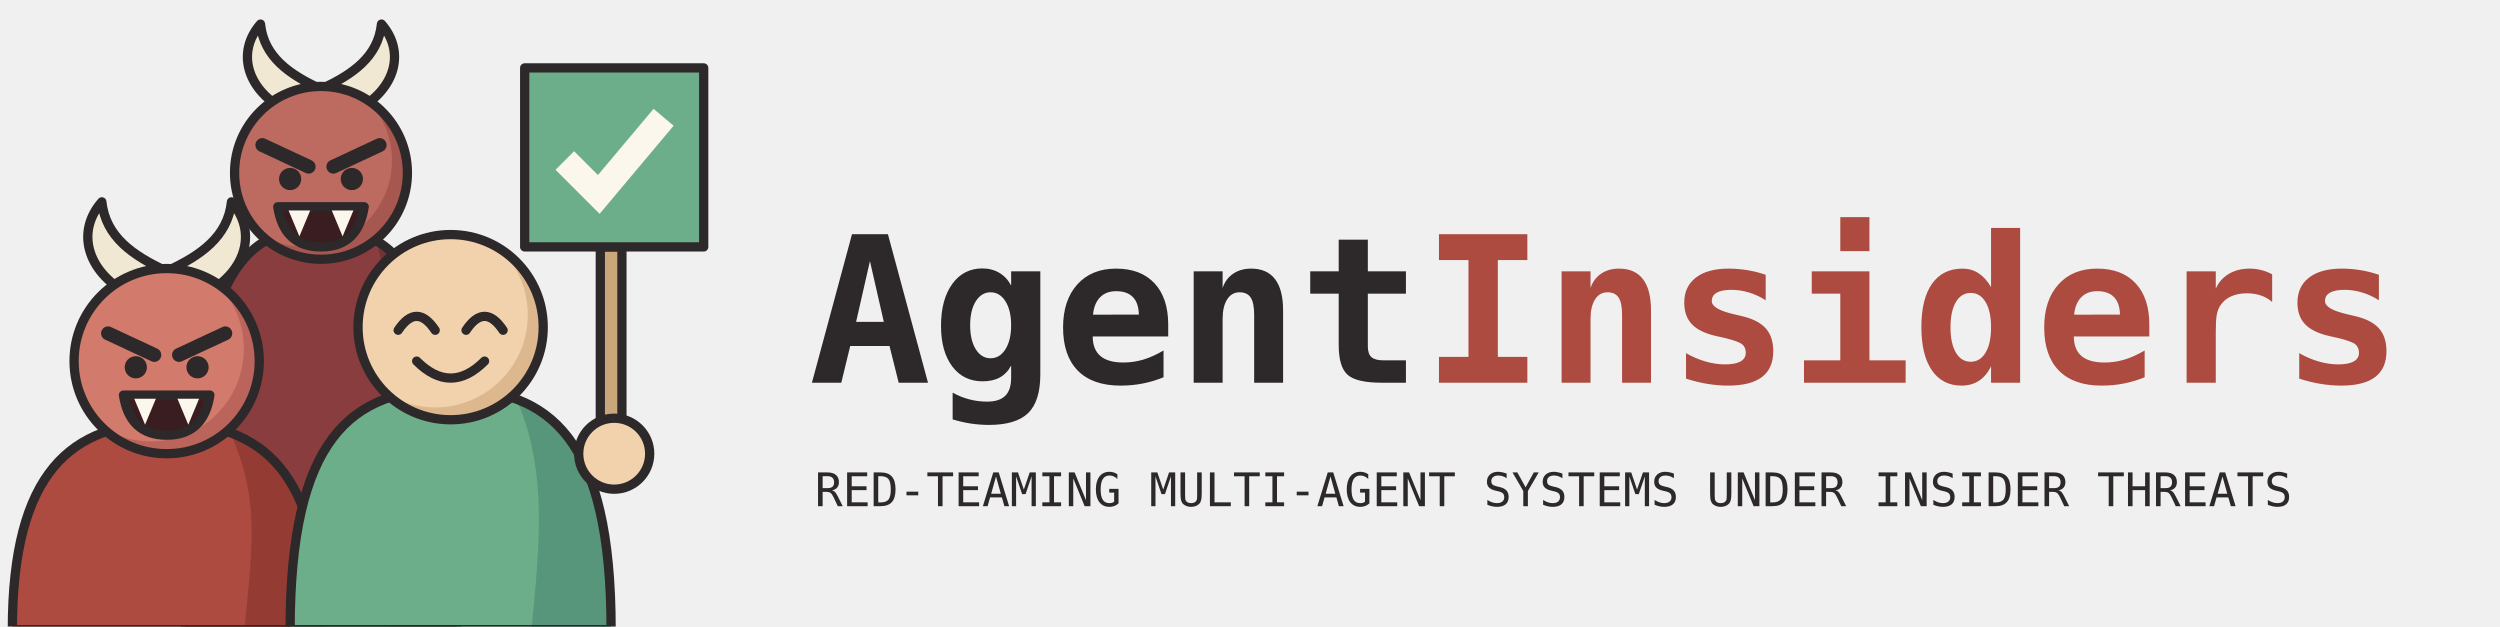
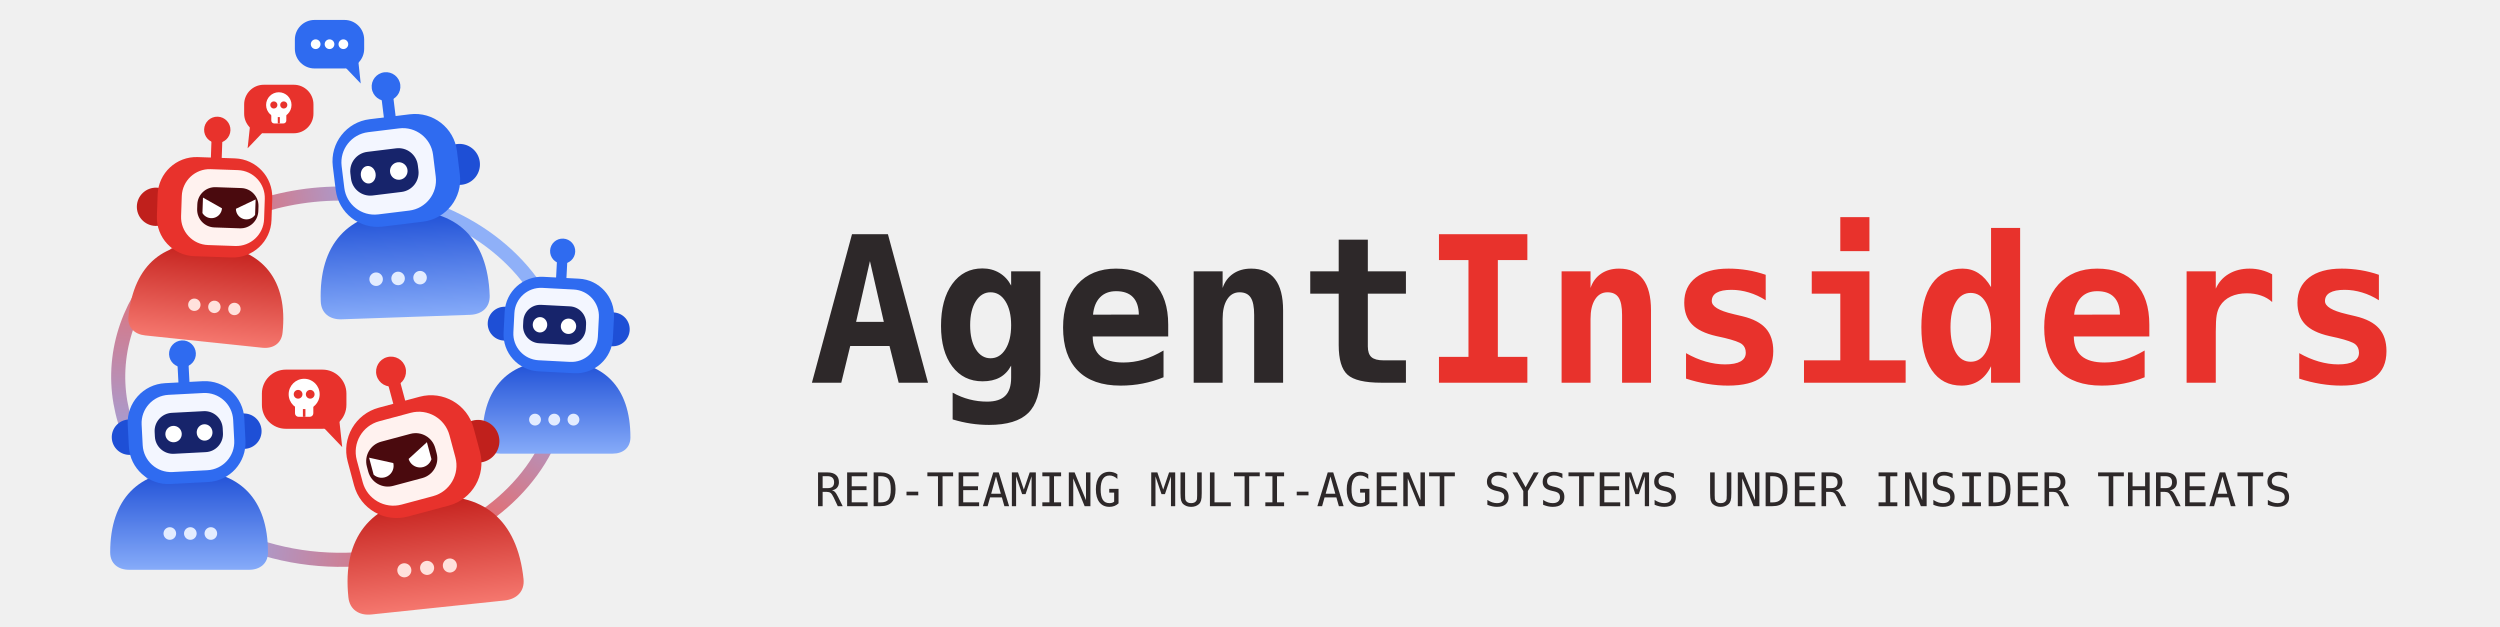
<svg xmlns="http://www.w3.org/2000/svg" viewBox="0 0 810 203" role="img" aria-label="AgentInsiders">
-   <svg x="0" y="0" width="232" height="203" viewBox="44 10 232 203">
-     <g stroke="#2D2829" stroke-width="3" stroke-linejoin="round" stroke-linecap="round">
-       <g id="layer-3-insider">
-         <path d="M135.7,45.3 C123.9,38.6 120.6,26.8 128.4,17.8 C129.5,28.5 137.9,34.1 147.4,38.6 Z" fill="#F1E8D4" />
-         <path d="M160.3,45.3 C172.1,38.6 175.4,26.8 167.6,17.8 C166.5,28.5 158.1,34.1 148.6,38.6 Z" fill="#F1E8D4" />
-         <clipPath id="b3w">
-           <path d="M104,214 C104,100 120.7,84 148,84 C175.3,84 192,100 192,214 Z" />
-         </clipPath>
-         <path d="M104,214 C104,100 120.7,84 148,84 C175.3,84 192,100 192,214 Z" fill="#8A3D3E" stroke="none" />
-         <path d="M163.0,80 C175.3,106 172.6,184 170.0,216 L196,216 L196,80 Z" fill="#743233" stroke="none" clip-path="url(#b3w)" />
-         <path d="M104,214 C104,100 120.7,84 148,84 C175.3,84 192,100 192,214 Z" fill="none" />
-         <clipPath id="h3w">
-           <circle cx="148" cy="66" r="28" />
-         </clipPath>
-         <circle cx="148" cy="66" r="28" fill="#A6574F" stroke="none" />
-         <circle cx="143" cy="62" r="28" fill="#BD6A60" stroke="none" clip-path="url(#h3w)" />
-         <circle cx="148" cy="66" r="28" fill="none" />
-         <circle cx="138" cy="68" r="3.6" fill="#2D2829" stroke="none" />
-         <path d="M129,57 L144,64" fill="none" stroke-width="4.5" />
-         <circle cx="158" cy="68" r="3.6" fill="#2D2829" stroke="none" />
-         <path d="M167,57 L152,64" fill="none" stroke-width="4.5" />
-         <path d="M134,77 H162 Q160,90 148,90 Q136,90 134,77 Z" fill="#3A1D20" />
-         <path d="M137.5,78.2 h7 l-3.5,8.4 Z M151.5,78.2 h7 l-3.5,8.4 Z" fill="#FBF7EC" stroke="none" />
+   <svg x="0" y="2" width="240" height="199" viewBox="-178 -263 398 436">
+     <defs>
+       <linearGradient id="gb" x1="0" y1="0" x2="0" y2="1">
+         <stop offset="0" stop-color="#1E4FD6" />
+         <stop offset="1" stop-color="#86ABF9" />
+       </linearGradient>
+       <linearGradient id="gr" x1="0" y1="0" x2="0" y2="1">
+         <stop offset="0" stop-color="#C4201C" />
+         <stop offset="1" stop-color="#F5776E" />
+       </linearGradient>
+       <linearGradient id="a0" gradientUnits="userSpaceOnUse" x1="46.2" y1="-124.3" x2="157.1" y2="-13.6">
+         <stop offset="0" stop-color="#8FB0F8" />
+         <stop offset="1" stop-color="#8FB0F8" />
+       </linearGradient>
+       <linearGradient id="a1" gradientUnits="userSpaceOnUse" x1="157.1" y1="-13.6" x2="79.0" y2="112.6">
+         <stop offset="0" stop-color="#8FB0F8" />
+         <stop offset="1" stop-color="#F2625A" />
+       </linearGradient>
+       <linearGradient id="a2" gradientUnits="userSpaceOnUse" x1="79.0" y1="112.6" x2="-113.7" y2="90.3">
+         <stop offset="0" stop-color="#F2625A" />
+         <stop offset="1" stop-color="#8FB0F8" />
+       </linearGradient>
+       <linearGradient id="a3" gradientUnits="userSpaceOnUse" x1="-113.7" y1="90.3" x2="-97.3" y2="-102.4">
+         <stop offset="0" stop-color="#8FB0F8" />
+         <stop offset="1" stop-color="#F2625A" />
+       </linearGradient>
+       <linearGradient id="a4" gradientUnits="userSpaceOnUse" x1="-97.3" y1="-102.4" x2="46.2" y2="-124.3">
+         <stop offset="0" stop-color="#F2625A" />
+         <stop offset="1" stop-color="#8FB0F8" />
+       </linearGradient>
+     </defs>
+     <path d="M46.2,-124.3 A158,130 0 0 1 157.1,-13.6" fill="none" stroke="url(#a0)" stroke-width="10" stroke-linecap="round" />
+     <path d="M157.1,-13.6 A158,130 0 0 1 79.0,112.6" fill="none" stroke="url(#a1)" stroke-width="10" stroke-linecap="round" />
+     <path d="M79.0,112.6 A158,130 0 0 1 -113.7,90.3" fill="none" stroke="url(#a2)" stroke-width="10" stroke-linecap="round" />
+     <path d="M-113.7,90.3 A158,130 0 0 1 -97.3,-102.4" fill="none" stroke="url(#a3)" stroke-width="10" stroke-linecap="round" />
+     <path d="M-97.3,-102.4 A158,130 0 0 1 46.2,-124.3" fill="none" stroke="url(#a4)" stroke-width="10" stroke-linecap="round" />
+     <g transform="translate(46.2,-120.3) scale(1.2) rotate(-2 0 65)">
+       <path d="M-50,54 C-50,20 -32,2 0,2 C32,2 50,20 50,54 C50,61 45,65 38,65 L-38,65 C-45,65 -50,61 -50,54 Z" fill="url(#gb)" />
+       <circle cx="-16.8" cy="42" r="4" fill="#E3ECFF" />
+       <circle cx="-3.8" cy="42" r="4" fill="#E3ECFF" />
+       <circle cx="9.2" cy="42" r="4" fill="#E3ECFF" />
+       <g transform="rotate(-5 0 8)">
+         <rect x="-3.5" y="-68" width="7" height="18" fill="#2F6BF0" />
+         <circle cx="0" cy="-72" r="8.5" fill="#2F6BF0" />
+         <circle cx="37.5" cy="-21" r="12.125" fill="#1E4FD6" />
+         <rect x="-37" y="-54" width="74" height="64" rx="25" fill="#2F6BF0" />
+         <rect x="-31.8" y="-46.5" width="54.5" height="49" rx="18" fill="#F3F6FF" />
+         <rect x="-27.2" y="-35" width="40.2" height="26" rx="11.5" fill="#17246B" />
+         <ellipse cx="-16.8" cy="-21.5" rx="4.4" ry="5.2" fill="#FFFFFF" />
+         <ellipse cx="1.4" cy="-21.5" rx="5.2" ry="5.2" fill="#FFFFFF" />
      </g>
-       <g id="layer-2-insider">
-         <path d="M84.8,104.8 C72.2,97.6 68.6,85.0 77.0,75.4 C78.2,86.8 87.2,92.8 97.4,97.6 Z" fill="#F1E8D4" />
-         <path d="M111.2,104.8 C123.8,97.6 127.4,85.0 119.0,75.4 C117.8,86.8 108.8,92.8 98.6,97.6 Z" fill="#F1E8D4" />
-         <clipPath id="b2w">
-           <path d="M48,214 C48,163 67.0,147 98,147 C129.0,147 148,163 148,214 Z" />
-         </clipPath>
-         <path d="M48,214 C48,163 67.0,147 98,147 C129.0,147 148,163 148,214 Z" fill="#AD4B41" stroke="none" />
-         <path d="M115.0,143 C129.0,169 126.0,184 123.0,216 L152,216 L152,143 Z" fill="#943C34" stroke="none" clip-path="url(#b2w)" />
-         <path d="M48,214 C48,163 67.0,147 98,147 C129.0,147 148,163 148,214 Z" fill="none" />
-         <clipPath id="h2w">
-           <circle cx="98" cy="127" r="30" />
-         </clipPath>
-         <circle cx="98" cy="127" r="30" fill="#BA645B" stroke="none" />
-         <circle cx="93" cy="123" r="30" fill="#D27A6B" stroke="none" clip-path="url(#h2w)" />
-         <circle cx="98" cy="127" r="30" fill="none" />
-         <circle cx="88" cy="129" r="3.6" fill="#2D2829" stroke="none" />
-         <path d="M79,118 L94,125" fill="none" stroke-width="4.5" />
-         <circle cx="108" cy="129" r="3.6" fill="#2D2829" stroke="none" />
-         <path d="M117,118 L102,125" fill="none" stroke-width="4.5" />
-         <path d="M84,138 H112 Q110,151 98,151 Q86,151 84,138 Z" fill="#3A1D20" />
-         <path d="M87.5,139.2 h7 l-3.5,8.4 Z M101.5,139.2 h7 l-3.5,8.4 Z" fill="#FBF7EC" stroke="none" />
+     </g>
+     <g transform="translate(-97.3,-96.4) scale(1.1) rotate(6 0 65)">
+       <path d="M-50,54 C-50,20 -32,2 0,2 C32,2 50,20 50,54 C50,61 45,65 38,65 L-38,65 C-45,65 -50,61 -50,54 Z" fill="url(#gr)" />
+       <circle cx="-8.5" cy="42" r="4" fill="#FFE1DC" />
+       <circle cx="4.5" cy="42" r="4" fill="#FFE1DC" />
+       <circle cx="17.5" cy="42" r="4" fill="#FFE1DC" />
+       <g transform="rotate(-4 0 8)">
+         <rect x="-3.5" y="-68" width="7" height="18" fill="#E8322C" />
+         <circle cx="0" cy="-72" r="8.5" fill="#E8322C" />
+         <circle cx="-37.8" cy="-21" r="12.35" fill="#C0201C" />
+         <rect x="-37" y="-54" width="74" height="64" rx="25" fill="#E8322C" />
+         <rect x="-21.4" y="-46.5" width="53.6" height="49" rx="18" fill="#FFF2EF" />
+         <rect x="-11.2" y="-35" width="39.5" height="26" rx="11.5" fill="#4A0A0E" />
+         <g transform="translate(9.3,0)">
+           <path d="M-17,-28 L-4.5,-21.5 A6.8,6.8 0 0 1 -17,-18 Z M17,-28 L4.5,-21.5 A6.8,6.8 0 0 0 17,-18 Z" fill="#FFFFFF" />
+         </g>
      </g>
-       <g id="layer-1-benign">
-         <clipPath id="b1w">
-           <path d="M138,214 C138,152 157.8,136 190,136 C222.2,136 242,152 242,214 Z" />
-         </clipPath>
-         <path d="M138,214 C138,152 157.8,136 190,136 C222.2,136 242,152 242,214 Z" fill="#6DAE8A" stroke="none" />
-         <path d="M207.7,132 C222.2,158 219.1,184 216.0,216 L246,216 L246,132 Z" fill="#57967A" stroke="none" clip-path="url(#b1w)" />
-         <path d="M138,214 C138,152 157.8,136 190,136 C222.2,136 242,152 242,214 Z" fill="none" />
-         <clipPath id="h1w">
-           <circle cx="190" cy="116" r="30" />
-         </clipPath>
-         <circle cx="190" cy="116" r="30" fill="#DDB88F" stroke="none" />
-         <circle cx="185" cy="112" r="30" fill="#F1D2AD" stroke="none" clip-path="url(#h1w)" />
-         <circle cx="190" cy="116" r="30" fill="none" />
-         <path d="M173,117 q6,-9 12,0 M195,117 q6,-9 12,0" fill="none" />
-         <path d="M179,127 q11,11 22,0" fill="none" />
-         <rect x="238.5" y="90" width="7" height="70" fill="#C9A77A" />
-         <rect x="214" y="32" width="58" height="58" fill="#6DAE8A" />
-         <path d="M227,62 l11,11 l21,-25" fill="none" stroke="#FBF7EC" stroke-width="8.5" stroke-linejoin="miter" stroke-linecap="butt" />
-         <circle cx="243" cy="157" r="11.5" fill="#F1D2AD" />
+     </g>
+     <g transform="translate(153.1,-13.6) scale(1.05) rotate(0 0 65)">
+       <path d="M-50,54 C-50,20 -32,2 0,2 C32,2 50,20 50,54 C50,61 45,65 38,65 L-38,65 C-45,65 -50,61 -50,54 Z" fill="url(#gb)" />
+       <circle cx="-14.5" cy="42" r="4" fill="#E3ECFF" />
+       <circle cx="-1.5" cy="42" r="4" fill="#E3ECFF" />
+       <circle cx="11.5" cy="42" r="4" fill="#E3ECFF" />
+       <g transform="rotate(3 0 8)">
+         <rect x="-3.5" y="-68" width="7" height="18" fill="#2F6BF0" />
+         <circle cx="0" cy="-72" r="8.5" fill="#2F6BF0" />
+         <circle cx="-36.6" cy="-21" r="11.45" fill="#1E4FD6" />
+         <circle cx="36.6" cy="-21" r="11.45" fill="#1E4FD6" />
+         <rect x="-37" y="-54" width="74" height="64" rx="25" fill="#2F6BF0" />
+         <rect x="-30.4" y="-46.5" width="57.2" height="49" rx="18" fill="#F3F6FF" />
+         <rect x="-24.1" y="-35" width="42.5" height="26" rx="11.5" fill="#17246B" />
+         <ellipse cx="-12.7" cy="-21.5" rx="4.9" ry="5.2" fill="#FFFFFF" />
+         <ellipse cx="6.6" cy="-21.5" rx="5.2" ry="5.2" fill="#FFFFFF" />
+       </g>
+     </g>
+     <g transform="translate(-107.7,64.3) scale(1.12) rotate(0 0 65)">
+       <path d="M-50,54 C-50,20 -32,2 0,2 C32,2 50,20 50,54 C50,61 45,65 38,65 L-38,65 C-45,65 -50,61 -50,54 Z" fill="url(#gb)" />
+       <circle cx="-12.2" cy="42" r="4" fill="#E3ECFF" />
+       <circle cx="0.8" cy="42" r="4" fill="#E3ECFF" />
+       <circle cx="13.8" cy="42" r="4" fill="#E3ECFF" />
+       <g transform="rotate(-3 0 8)">
+         <rect x="-3.5" y="-68" width="7" height="18" fill="#2F6BF0" />
+         <circle cx="0" cy="-72" r="8.5" fill="#2F6BF0" />
+         <circle cx="-36.3" cy="-21" r="11.225" fill="#1E4FD6" />
+         <circle cx="36.3" cy="-21" r="11.225" fill="#1E4FD6" />
+         <rect x="-37" y="-54" width="74" height="64" rx="25" fill="#2F6BF0" />
+         <rect x="-28.2" y="-46.5" width="58.1" height="49" rx="18" fill="#F3F6FF" />
+         <rect x="-20.2" y="-35" width="43.2" height="26" rx="11.5" fill="#17246B" />
+         <ellipse cx="-8.3" cy="-21.5" rx="5.2" ry="5.2" fill="#FFFFFF" />
+         <ellipse cx="11.4" cy="-21.5" rx="5.0" ry="5.2" fill="#FFFFFF" />
+       </g>
+     </g>
+     <g transform="translate(69.0,82.6) scale(1.25) rotate(-6 0 65)">
+       <path d="M-50,54 C-50,20 -32,2 0,2 C32,2 50,20 50,54 C50,61 45,65 38,65 L-38,65 C-45,65 -50,61 -50,54 Z" fill="url(#gr)" />
+       <circle cx="-16.8" cy="42" r="4" fill="#FFE1DC" />
+       <circle cx="-3.8" cy="42" r="4" fill="#FFE1DC" />
+       <circle cx="9.2" cy="42" r="4" fill="#FFE1DC" />
+       <g transform="rotate(-9 0 8)">
+         <rect x="-3.5" y="-68" width="7" height="18" fill="#E8322C" />
+         <circle cx="0" cy="-72" r="8.5" fill="#E8322C" />
+         <circle cx="37.5" cy="-21" r="12.125" fill="#C0201C" />
+         <rect x="-37" y="-54" width="74" height="64" rx="25" fill="#E8322C" />
+         <rect x="-31.8" y="-46.5" width="54.5" height="49" rx="18" fill="#FFF2EF" />
+         <rect x="-27.2" y="-35" width="40.2" height="26" rx="11.5" fill="#4A0A0E" />
+         <g transform="translate(-7.7,0)">
+           <path d="M-17,-28 L-4.5,-21.5 A6.8,6.8 0 0 1 -17,-18 Z M17,-28 L4.5,-21.5 A6.8,6.8 0 0 0 17,-18 Z" fill="#FFFFFF" />
+         </g>
+       </g>
+     </g>
+     <g transform="translate(-26,16) rotate(0) scale(1.0,1.0)">
+       <path d="M6,12 L27,34 L24,6 Z" fill="#E8322C" />
+       <rect x="-30" y="-21" width="60" height="42" rx="17" fill="#E8322C" />
+       <g transform="scale(1,1)">
+         <circle cx="0" cy="-3.5" r="11" fill="#fff" />
+         <rect x="-6.5" y="3" width="13" height="9.5" rx="2.5" fill="#fff" />
+         <circle cx="-4.3" cy="-3.5" r="3.1" fill="#E8322C" />
+         <circle cx="4.3" cy="-3.5" r="3.1" fill="#E8322C" />
+         <rect x="-0.9" y="7" width="1.8" height="5.5" fill="#E8322C" />
+       </g>
+     </g>
+     <g transform="translate(-44,-190) rotate(0) scale(-0.82,0.82)">
+       <path d="M6,12 L27,34 L24,6 Z" fill="#E8322C" />
+       <rect x="-30" y="-21" width="60" height="42" rx="17" fill="#E8322C" />
+       <g transform="scale(-1,1)">
+         <circle cx="0" cy="-3.5" r="11" fill="#fff" />
+         <rect x="-6.5" y="3" width="13" height="9.5" rx="2.5" fill="#fff" />
+         <circle cx="-4.3" cy="-3.5" r="3.1" fill="#E8322C" />
+         <circle cx="4.3" cy="-3.5" r="3.1" fill="#E8322C" />
+         <rect x="-0.9" y="7" width="1.8" height="5.5" fill="#E8322C" />
+       </g>
+     </g>
+     <g transform="translate(-8,-236) rotate(0) scale(0.82,0.82)">
+       <path d="M6,12 L27,34 L24,6 Z" fill="#2F6BF0" />
+       <rect x="-30" y="-21" width="60" height="42" rx="17" fill="#2F6BF0" />
+       <g transform="scale(1,1)">
+         <circle cx="-12" cy="0" r="4.2" fill="#fff" />
+         <circle cx="0" cy="0" r="4.2" fill="#fff" />
+         <circle cx="12" cy="0" r="4.2" fill="#fff" />
      </g>
    </g>
  </svg>
  <g font-family="'IBM Plex Mono','SFMono-Regular',Menlo,Consolas,monospace" fill="#2D2829">
-     <text x="262" y="124" font-size="66" font-weight="700" textLength="530" lengthAdjust="spacingAndGlyphs">Agent<tspan fill="#AD4B41">Insiders</tspan>
+     <text x="262" y="124" font-size="66" font-weight="700" textLength="530" lengthAdjust="spacingAndGlyphs">Agent<tspan fill="#E8322C">Insiders</tspan>
    </text>
    <text x="264" y="164" font-size="15" font-weight="500" textLength="526" lengthAdjust="spacingAndGlyphs">RED-TEAMING MULTI-AGENT SYSTEMS UNDER INSIDER THREATS</text>
  </g>
</svg>
